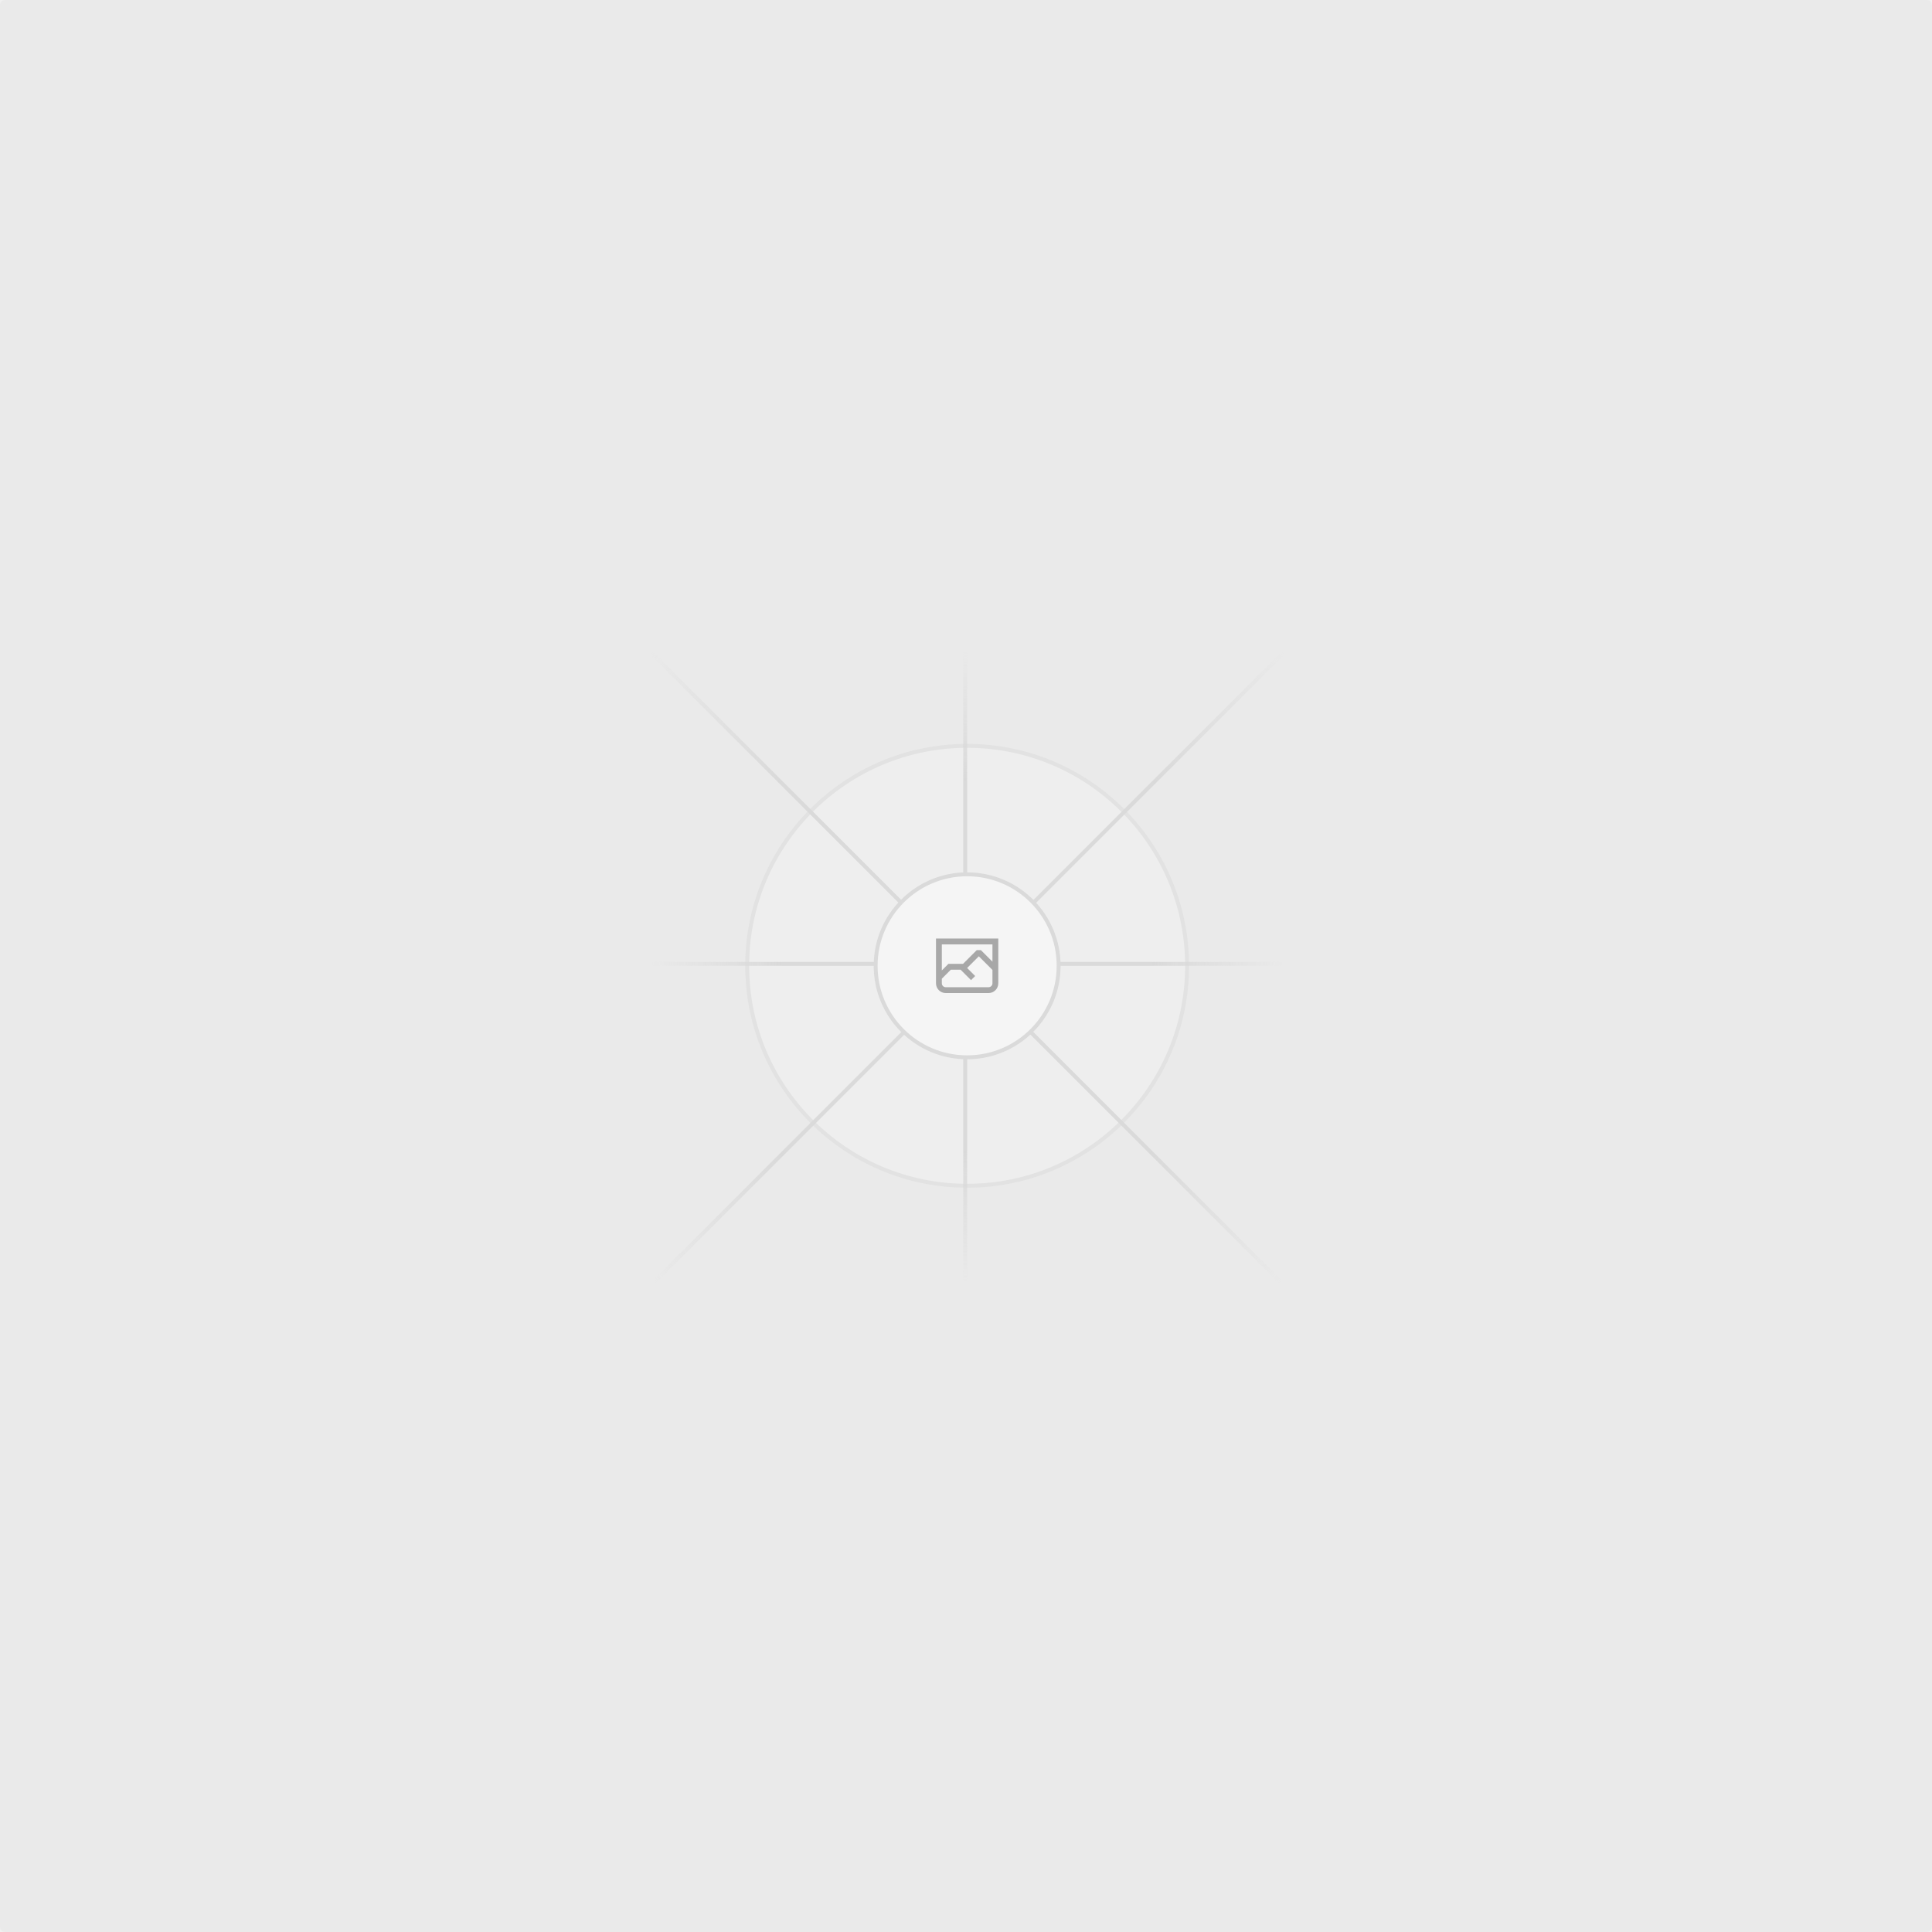
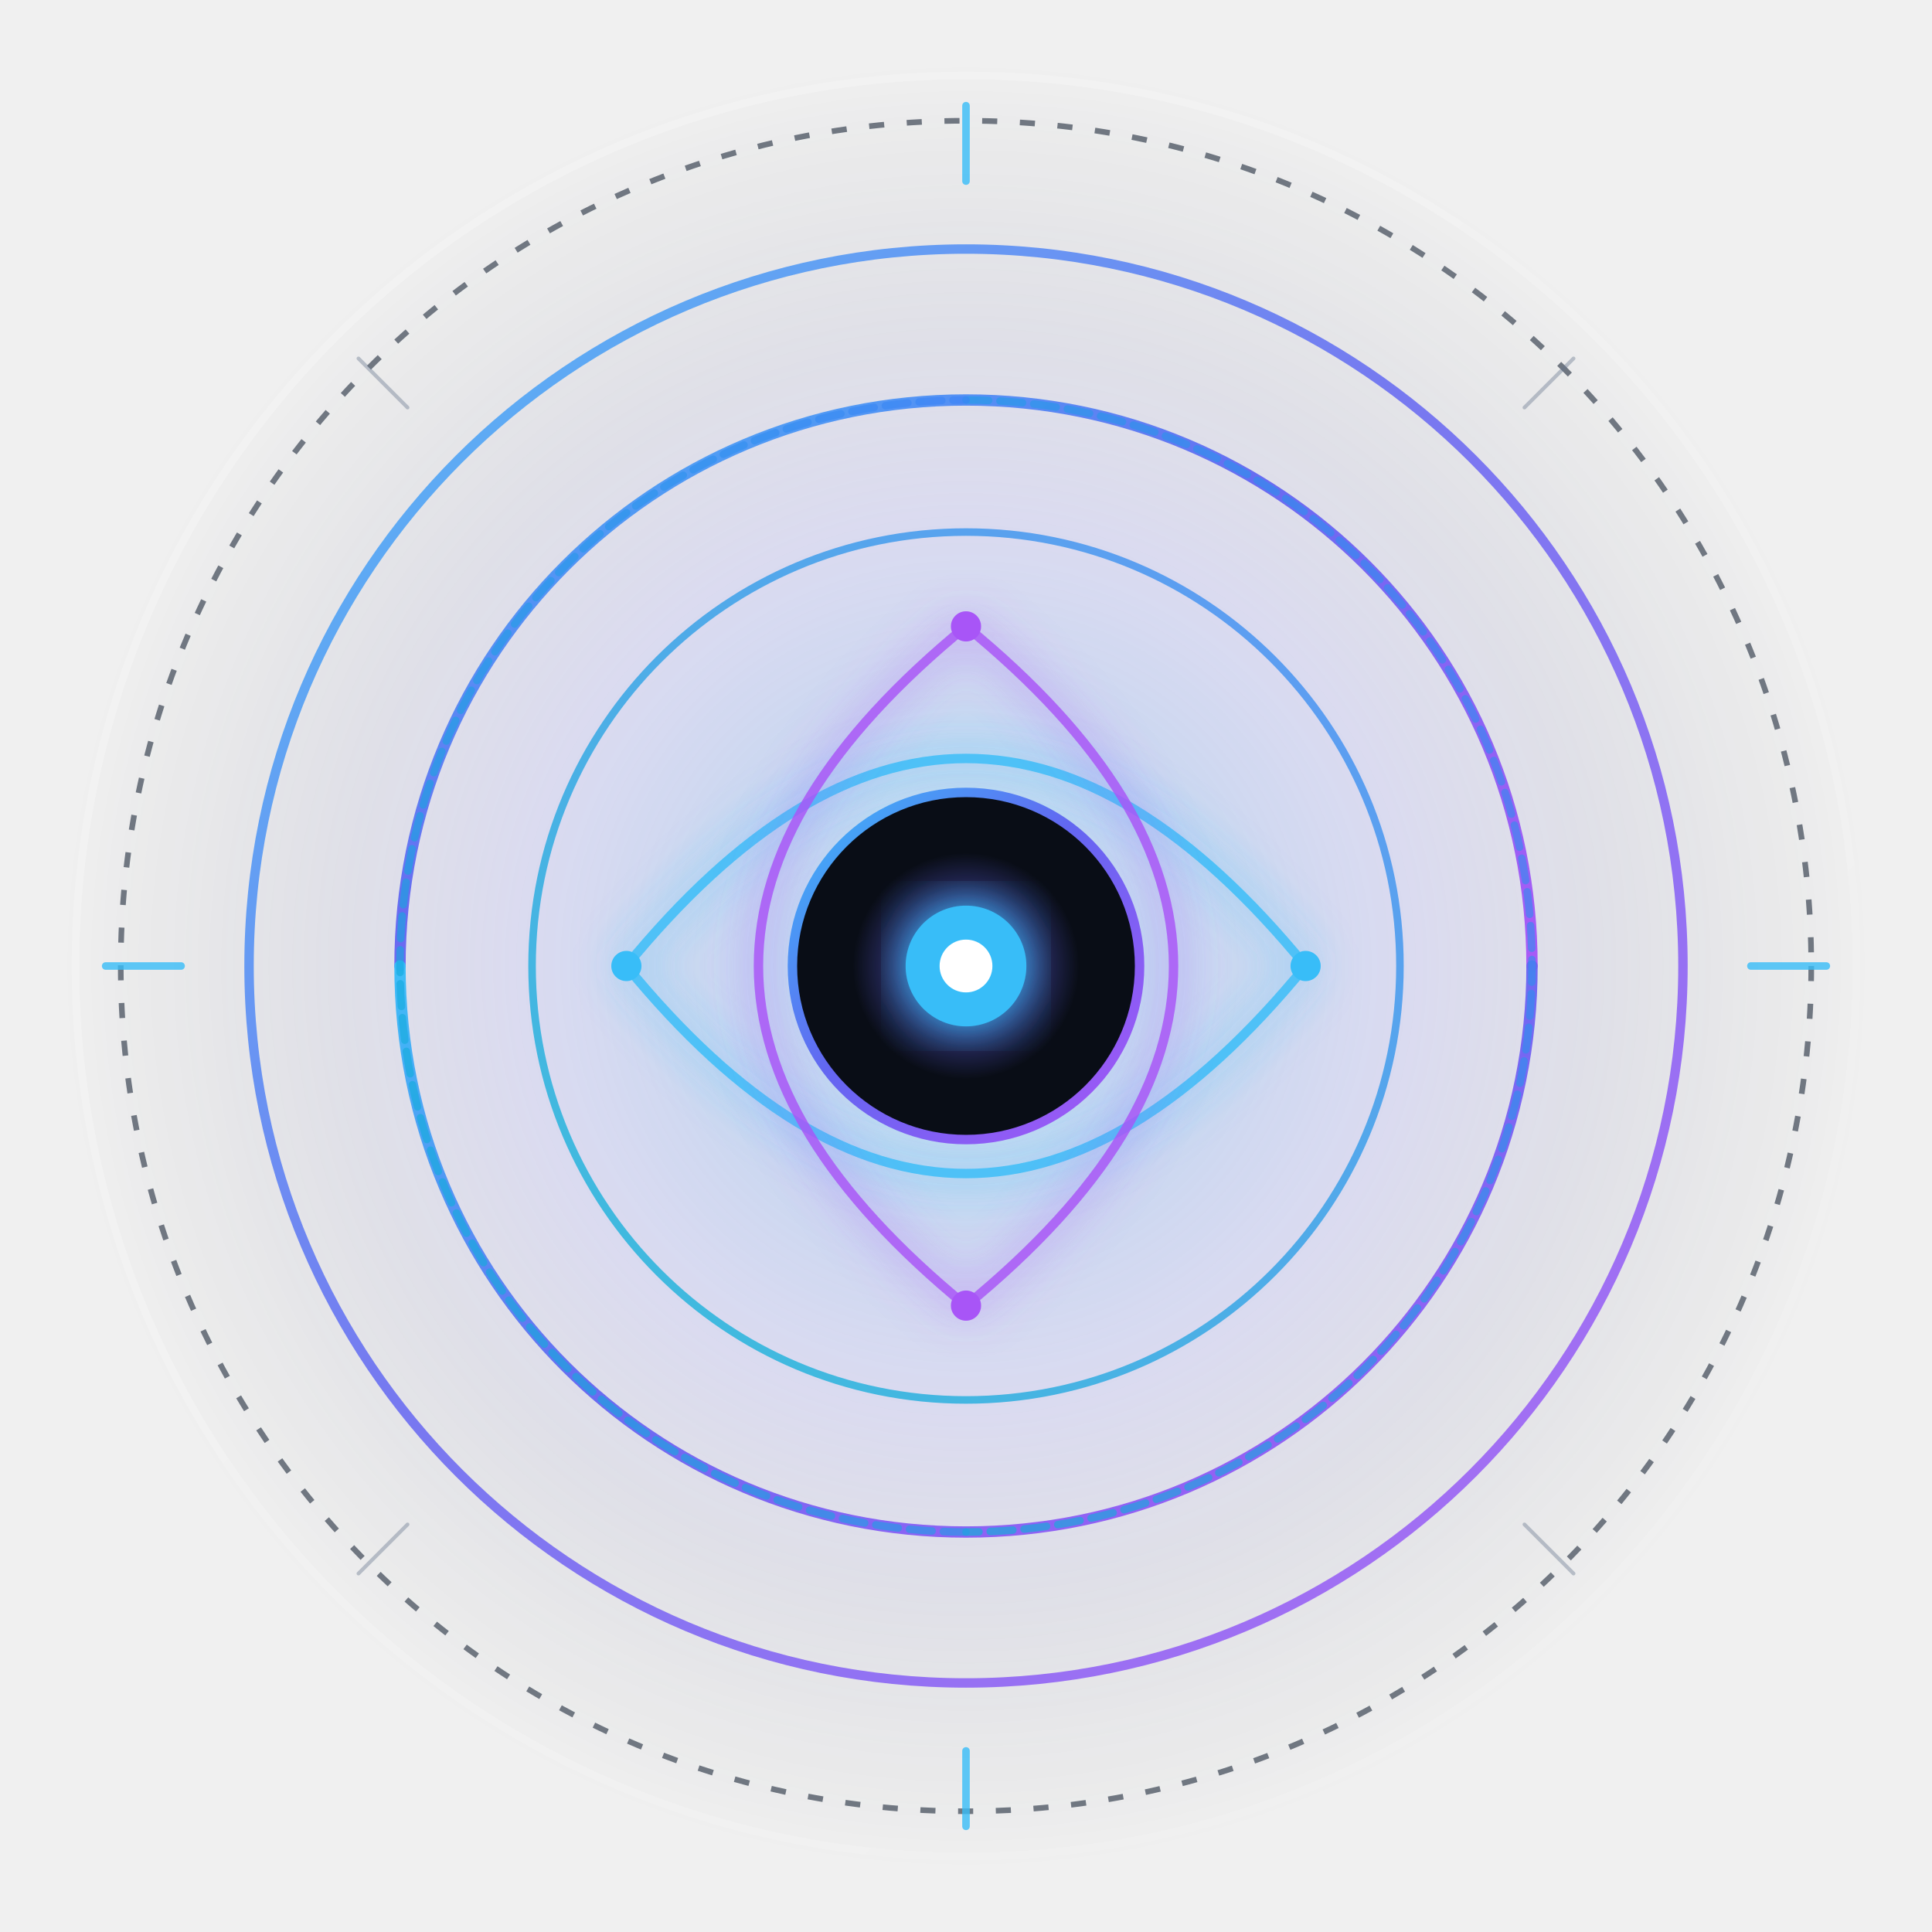
- <svg xmlns="http://www.w3.org/2000/svg" width="1200" height="1200" fill="none">
-   <rect width="1200" height="1200" fill="#EAEAEA" rx="3" />
-   <g opacity=".5">
-     <g opacity=".5">
-       <path fill="#FAFAFA" d="M600.709 736.5c-75.454 0-136.621-61.167-136.621-136.62 0-75.454 61.167-136.621 136.621-136.621 75.453 0 136.62 61.167 136.62 136.621 0 75.453-61.167 136.62-136.62 136.62Z" />
-       <path stroke="#C9C9C9" stroke-width="2.418" d="M600.709 736.5c-75.454 0-136.621-61.167-136.621-136.62 0-75.454 61.167-136.621 136.621-136.621 75.453 0 136.62 61.167 136.62 136.621 0 75.453-61.167 136.62-136.62 136.62Z" />
-     </g>
-     <path stroke="url(#a)" stroke-width="2.418" d="M0-1.209h553.581" transform="scale(1 -1) rotate(45 1163.11 91.165)" />
-     <path stroke="url(#b)" stroke-width="2.418" d="M404.846 598.671h391.726" />
-     <path stroke="url(#c)" stroke-width="2.418" d="M599.5 795.742V404.017" />
-     <path stroke="url(#d)" stroke-width="2.418" d="m795.717 796.597-391.441-391.44" />
-     <path fill="#fff" d="M600.709 656.704c-31.384 0-56.825-25.441-56.825-56.824 0-31.384 25.441-56.825 56.825-56.825 31.383 0 56.824 25.441 56.824 56.825 0 31.383-25.441 56.824-56.824 56.824Z" />
-     <g clip-path="url(#e)">
-       <path fill="#666" fill-rule="evenodd" d="M616.426 586.58h-31.434v16.176l3.553-3.554.531-.531h9.068l.074-.074 8.463-8.463h2.565l7.18 7.181V586.58Zm-15.715 14.654 3.698 3.699 1.283 1.282-2.565 2.565-1.282-1.283-5.2-5.199h-6.066l-5.514 5.514-.073.073v2.876a2.418 2.418 0 0 0 2.418 2.418h26.598a2.418 2.418 0 0 0 2.418-2.418v-8.317l-8.463-8.463-7.181 7.181-.071.072Zm-19.347 5.442v4.085a6.045 6.045 0 0 0 6.046 6.045h26.598a6.044 6.044 0 0 0 6.045-6.045v-7.108l1.356-1.355-1.282-1.283-.074-.073v-17.989h-38.689v23.43l-.146.146.146.147Z" clip-rule="evenodd" />
-     </g>
-     <path stroke="#C9C9C9" stroke-width="2.418" d="M600.709 656.704c-31.384 0-56.825-25.441-56.825-56.824 0-31.384 25.441-56.825 56.825-56.825 31.383 0 56.824 25.441 56.824 56.825 0 31.383-25.441 56.824-56.824 56.824Z" />
+ <svg xmlns="http://www.w3.org/2000/svg" viewBox="0 0 512 512" fill="none">
+   <defs>
+     <linearGradient id="emblem-core" x1="0%" y1="0%" x2="100%" y2="100%">
+       <stop offset="0%" stop-color="#38bdf8" />
+       <stop offset="45%" stop-color="#6366f1" />
+       <stop offset="100%" stop-color="#a855f7" />
+     </linearGradient>
+     <linearGradient id="emblem-accent" x1="0%" y1="100%" x2="100%" y2="0%">
+       <stop offset="0%" stop-color="#06b6d4" />
+       <stop offset="100%" stop-color="#3b82f6" />
+     </linearGradient>
+     <linearGradient id="subtle-rim" x1="0%" y1="0%" x2="100%" y2="100%">
+       <stop offset="0%" stop-color="#ffffff" stop-opacity="0.25" />
+       <stop offset="100%" stop-color="#ffffff" stop-opacity="0.03" />
+     </linearGradient>
+     <radialGradient id="ambient-glow" cx="50%" cy="50%" r="50%">
+       <stop offset="0%" stop-color="#38bdf8" stop-opacity="0.35" />
+       <stop offset="50%" stop-color="#6366f1" stop-opacity="0.15" />
+       <stop offset="100%" stop-color="#090d16" stop-opacity="0" />
+     </radialGradient>
+     <radialGradient id="core-glow" cx="50%" cy="50%" r="50%">
+       <stop offset="0%" stop-color="#38bdf8" stop-opacity="0.9" />
+       <stop offset="60%" stop-color="#6366f1" stop-opacity="0.4" />
+       <stop offset="100%" stop-color="#6366f1" stop-opacity="0" />
+     </radialGradient>
+     <filter id="bloom" x="-20%" y="-20%" width="140%" height="140%">
+       <feGaussianBlur stdDeviation="6" result="blur" />
+       <feComposite in="SourceGraphic" in2="blur" operator="over" />
+     </filter>
+   </defs>
+   <circle cx="256" cy="256" r="240" fill="url(#ambient-glow)" />
+   <circle cx="256" cy="256" r="236" stroke="url(#subtle-rim)" stroke-width="2" />
+   <circle cx="256" cy="256" r="224" stroke="#1e293b" stroke-width="1.5" stroke-dasharray="4 6" opacity="0.6" />
+   <g stroke="#38bdf8" stroke-width="2" stroke-linecap="round" opacity="0.8">
+     <line x1="256" y1="28" x2="256" y2="48" />
+     <line x1="256" y1="464" x2="256" y2="484" />
+     <line x1="28" y1="256" x2="48" y2="256" />
+     <line x1="464" y1="256" x2="484" y2="256" />
  </g>
-   <defs>
-     <linearGradient id="a" x1="554.061" x2="-.48" y1=".083" y2=".087" gradientUnits="userSpaceOnUse">
-       <stop stop-color="#C9C9C9" stop-opacity="0" />
-       <stop offset=".208" stop-color="#C9C9C9" />
-       <stop offset=".792" stop-color="#C9C9C9" />
-       <stop offset="1" stop-color="#C9C9C9" stop-opacity="0" />
-     </linearGradient>
-     <linearGradient id="b" x1="796.912" x2="404.507" y1="599.963" y2="599.965" gradientUnits="userSpaceOnUse">
-       <stop stop-color="#C9C9C9" stop-opacity="0" />
-       <stop offset=".208" stop-color="#C9C9C9" />
-       <stop offset=".792" stop-color="#C9C9C9" />
-       <stop offset="1" stop-color="#C9C9C9" stop-opacity="0" />
-     </linearGradient>
-     <linearGradient id="c" x1="600.792" x2="600.794" y1="403.677" y2="796.082" gradientUnits="userSpaceOnUse">
-       <stop stop-color="#C9C9C9" stop-opacity="0" />
-       <stop offset=".208" stop-color="#C9C9C9" />
-       <stop offset=".792" stop-color="#C9C9C9" />
-       <stop offset="1" stop-color="#C9C9C9" stop-opacity="0" />
-     </linearGradient>
-     <linearGradient id="d" x1="404.85" x2="796.972" y1="403.903" y2="796.02" gradientUnits="userSpaceOnUse">
-       <stop stop-color="#C9C9C9" stop-opacity="0" />
-       <stop offset=".208" stop-color="#C9C9C9" />
-       <stop offset=".792" stop-color="#C9C9C9" />
-       <stop offset="1" stop-color="#C9C9C9" stop-opacity="0" />
-     </linearGradient>
-     <clipPath id="e">
-       <path fill="#fff" d="M581.364 580.535h38.689v38.689h-38.689z" />
-     </clipPath>
-   </defs>
+   <g stroke="#64748b" stroke-width="1" stroke-linecap="round" opacity="0.4">
+     <line x1="95" y1="95" x2="108" y2="108" />
+     <line x1="417" y1="95" x2="404" y2="108" />
+     <line x1="95" y1="417" x2="108" y2="404" />
+     <line x1="417" y1="417" x2="404" y2="404" />
+   </g>
+   <circle cx="256" cy="256" r="190" stroke="url(#emblem-core)" stroke-width="2.5" opacity="0.85" />
+   <circle cx="256" cy="256" r="150" stroke="#38bdf8" stroke-width="1.5" stroke-dasharray="3 4" opacity="0.5" />
+   <circle cx="256" cy="256" r="115" stroke="url(#emblem-accent)" stroke-width="2" opacity="0.75" />
+   <path d="M 106 256 C 106 173 173 106 256 106 C 339 106 406 173 406 256" stroke="url(#emblem-core)" stroke-width="3" stroke-linecap="round" fill="none" opacity="0.95" />
+   <path d="M 406 256 C 406 339 339 406 256 406 C 173 406 106 339 106 256" stroke="url(#emblem-core)" stroke-width="3" stroke-linecap="round" fill="none" opacity="0.95" />
+   <path d="M 256 106 C 339 106 406 173 406 256 C 406 339 339 406 256 406" stroke="url(#emblem-accent)" stroke-width="2" stroke-dasharray="6 3" stroke-linecap="round" fill="none" opacity="0.6" />
+   <path d="M 256 406 C 173 406 106 339 106 256 C 106 173 173 106 256 106" stroke="url(#emblem-accent)" stroke-width="2" stroke-dasharray="6 3" stroke-linecap="round" fill="none" opacity="0.6" />
+   <path d="M 166 256 Q 256 146 346 256 Q 256 366 166 256 Z" stroke="#38bdf8" stroke-width="2.5" fill="none" opacity="0.85" filter="url(#bloom)" />
+   <path d="M 256 166 Q 366 256 256 346 Q 146 256 256 166 Z" stroke="#a855f7" stroke-width="2.5" fill="none" opacity="0.85" filter="url(#bloom)" />
+   <circle cx="256" cy="256" r="46" fill="#090d16" stroke="url(#emblem-core)" stroke-width="2.5" />
+   <circle cx="256" cy="256" r="30" fill="url(#core-glow)" />
+   <circle cx="256" cy="256" r="16" fill="#38bdf8" filter="url(#bloom)" />
+   <circle cx="256" cy="256" r="7" fill="#ffffff" />
+   <circle cx="166" cy="256" r="4" fill="#38bdf8" />
+   <circle cx="346" cy="256" r="4" fill="#38bdf8" />
+   <circle cx="256" cy="166" r="4" fill="#a855f7" />
+   <circle cx="256" cy="346" r="4" fill="#a855f7" />
</svg>
